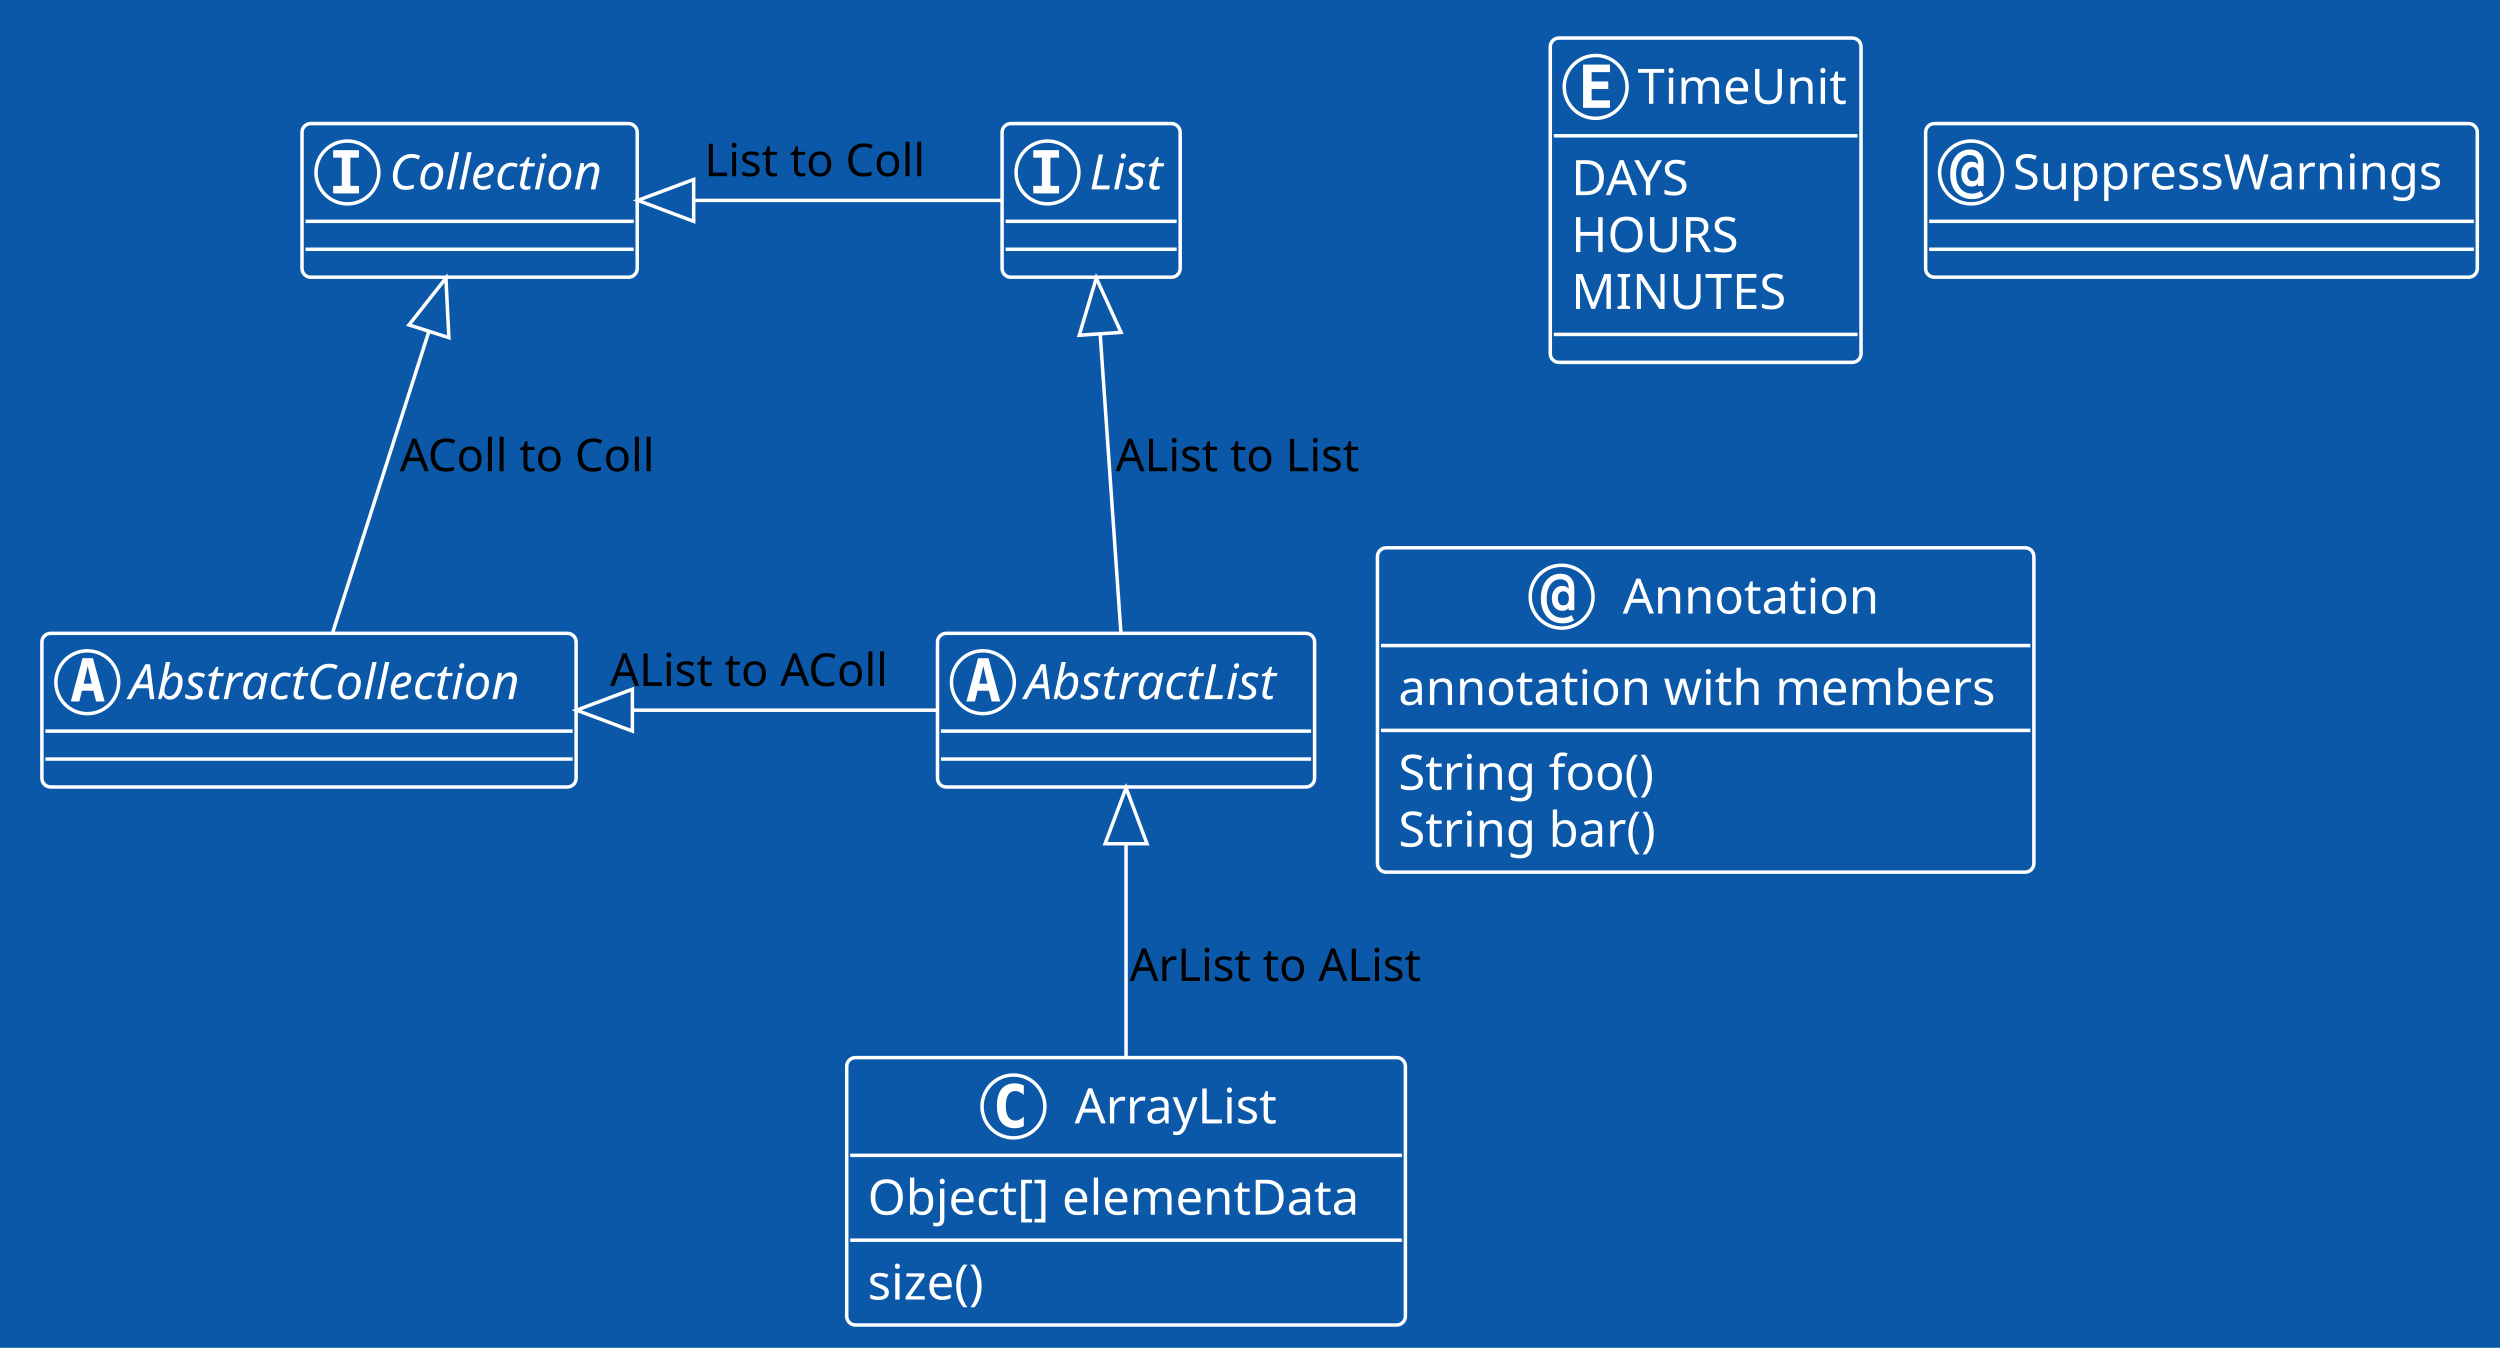
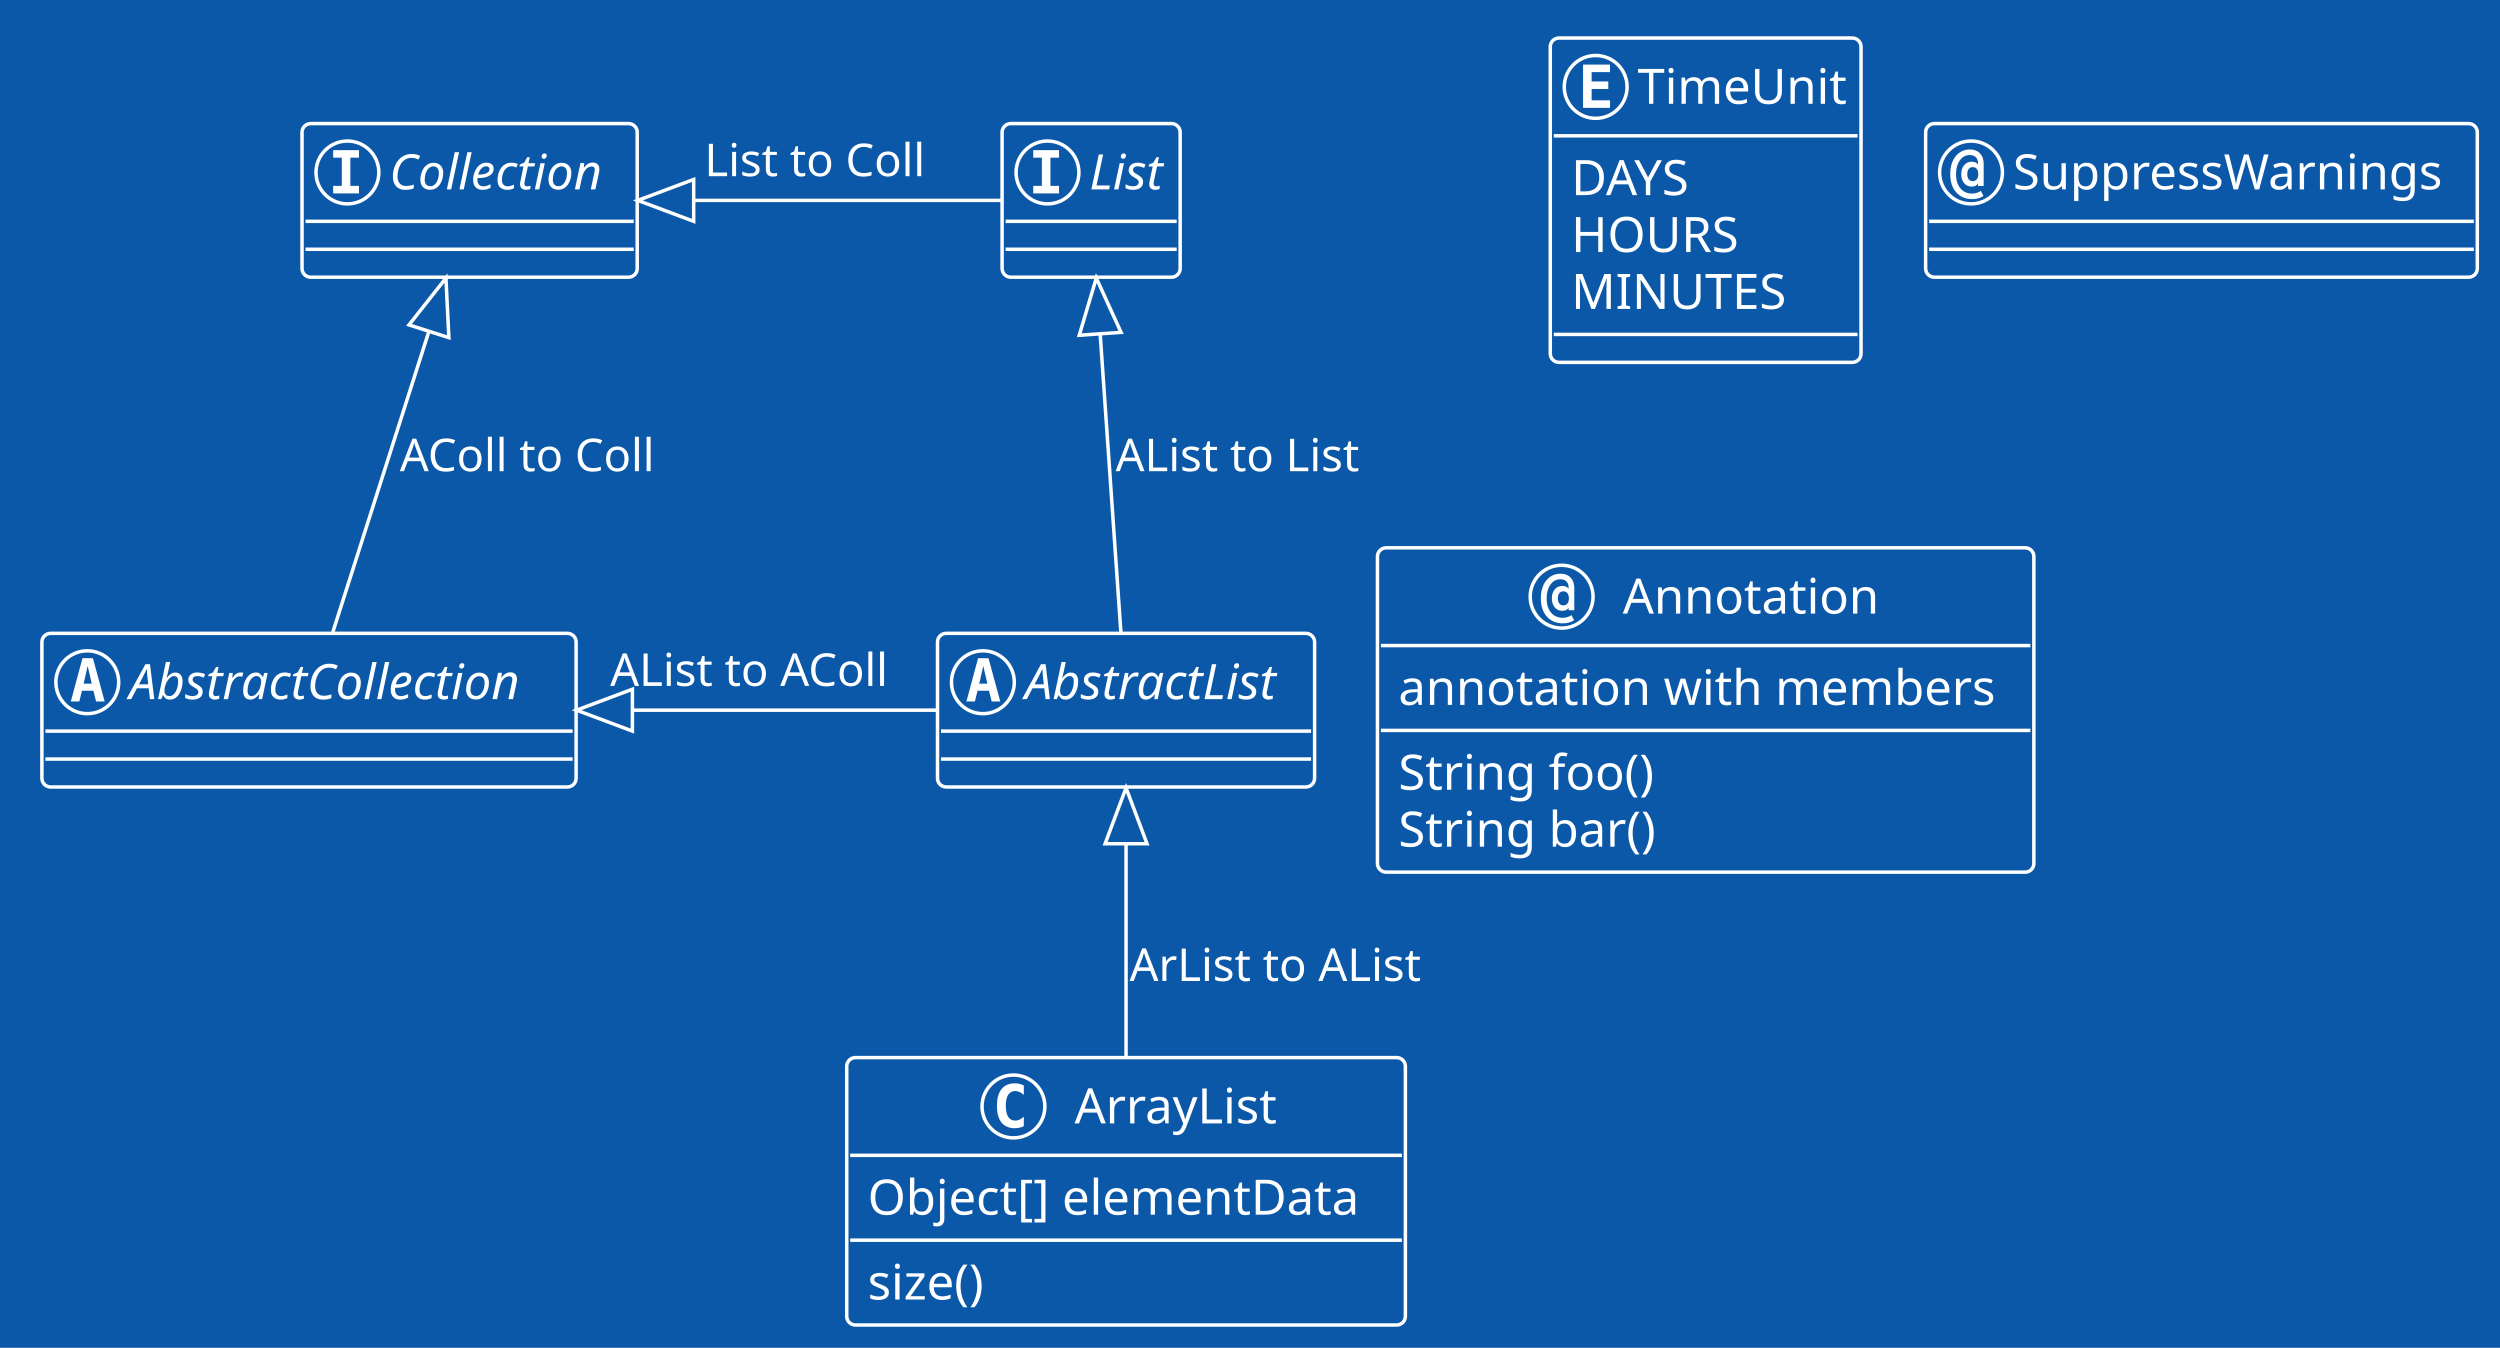
<svg xmlns="http://www.w3.org/2000/svg" contentStyleType="text/css" height="386px" preserveAspectRatio="none" style="width:716px;height:386px;background:#0B58A8;" version="1.1" viewBox="0 0 716 386" width="716px" zoomAndPan="magnify">
  <defs />
  <g>
    <rect fill="#0B58A8" height="386" style="stroke:none;stroke-width:1.0;" width="716" x="0" y="0" />
    <g id="elem_AbstractList">
      <rect codeLine="6" fill="#0B58A8" height="44" id="AbstractList" rx="2.5" ry="2.5" style="stroke:#FFFFFF;stroke-width:1.0;" width="108" x="268.5" y="181.391" />
      <ellipse cx="281.5" cy="195.391" fill="#0B58A8" rx="9" ry="9" style="stroke:#FFFFFF;stroke-width:1.0;" />
      <path d="M281.609,190.734 L280.453,195.812 L282.781,195.812 L281.609,190.734 Z M280.125,188.5 L283.109,188.5 L286.469,200.891 L284.016,200.891 L283.25,197.828 L279.969,197.828 L279.219,200.891 L276.781,200.891 L280.125,188.5 Z " fill="#FFFFFF" />
      <text fill="#FFFFFF" font-family="Verdana" font-size="14" font-style="italic" lengthAdjust="spacing" textLength="80" x="293.5" y="200.237">AbstractList</text>
      <line style="stroke:#FFFFFF;stroke-width:1.0;" x1="269.5" x2="375.5" y1="209.391" y2="209.391" />
      <line style="stroke:#FFFFFF;stroke-width:1.0;" x1="269.5" x2="375.5" y1="217.391" y2="217.391" />
    </g>
    <g id="elem_AbstractCollection">
      <rect codeLine="7" fill="#0B58A8" height="44" id="AbstractCollection" rx="2.5" ry="2.5" style="stroke:#FFFFFF;stroke-width:1.0;" width="153" x="12" y="181.391" />
      <ellipse cx="25" cy="195.391" fill="#0B58A8" rx="9" ry="9" style="stroke:#FFFFFF;stroke-width:1.0;" />
      <path d="M25.109,190.734 L23.953,195.812 L26.281,195.812 L25.109,190.734 Z M23.625,188.5 L26.609,188.5 L29.969,200.891 L27.516,200.891 L26.75,197.828 L23.469,197.828 L22.719,200.891 L20.281,200.891 L23.625,188.5 Z " fill="#FFFFFF" />
      <text fill="#FFFFFF" font-family="Verdana" font-size="14" font-style="italic" lengthAdjust="spacing" textLength="125" x="37" y="200.237">AbstractCollection</text>
      <line style="stroke:#FFFFFF;stroke-width:1.0;" x1="13" x2="164" y1="209.391" y2="209.391" />
      <line style="stroke:#FFFFFF;stroke-width:1.0;" x1="13" x2="164" y1="217.391" y2="217.391" />
    </g>
    <g id="elem_List">
      <rect codeLine="8" fill="#0B58A8" height="44" id="List" rx="2.5" ry="2.5" style="stroke:#FFFFFF;stroke-width:1.0;" width="51" x="287" y="35.391" />
      <ellipse cx="300" cy="49.391" fill="#0B58A8" rx="9" ry="9" style="stroke:#FFFFFF;stroke-width:1.0;" />
      <path d="M295.922,45.156 L295.922,43 L303.312,43 L303.312,45.156 L300.844,45.156 L300.844,53.234 L303.312,53.234 L303.312,55.391 L295.922,55.391 L295.922,53.234 L298.391,53.234 L298.391,45.156 L295.922,45.156 Z " fill="#FFFFFF" />
      <text fill="#FFFFFF" font-family="Verdana" font-size="14" font-style="italic" lengthAdjust="spacing" textLength="23" x="312" y="54.237">List</text>
      <line style="stroke:#FFFFFF;stroke-width:1.0;" x1="288" x2="337" y1="63.391" y2="63.391" />
      <line style="stroke:#FFFFFF;stroke-width:1.0;" x1="288" x2="337" y1="71.391" y2="71.391" />
    </g>
    <g id="elem_Collection">
      <rect codeLine="9" fill="#0B58A8" height="44" id="Collection" rx="2.5" ry="2.5" style="stroke:#FFFFFF;stroke-width:1.0;" width="96" x="86.5" y="35.391" />
      <ellipse cx="99.5" cy="49.391" fill="#0B58A8" rx="9" ry="9" style="stroke:#FFFFFF;stroke-width:1.0;" />
      <path d="M95.422,45.156 L95.422,43 L102.812,43 L102.812,45.156 L100.344,45.156 L100.344,53.234 L102.812,53.234 L102.812,55.391 L95.422,55.391 L95.422,53.234 L97.891,53.234 L97.891,45.156 L95.422,45.156 Z " fill="#FFFFFF" />
      <text fill="#FFFFFF" font-family="Verdana" font-size="14" font-style="italic" lengthAdjust="spacing" textLength="68" x="111.5" y="54.237">Collection</text>
      <line style="stroke:#FFFFFF;stroke-width:1.0;" x1="87.5" x2="181.5" y1="63.391" y2="63.391" />
      <line style="stroke:#FFFFFF;stroke-width:1.0;" x1="87.5" x2="181.5" y1="71.391" y2="71.391" />
    </g>
    <g id="elem_ArrayList">
      <rect codeLine="18" fill="#0B58A8" height="76.594" id="ArrayList" rx="2.5" ry="2.5" style="stroke:#FFFFFF;stroke-width:1.0;" width="160" x="242.5" y="302.891" />
      <ellipse cx="290.25" cy="316.891" fill="#0B58A8" rx="9" ry="9" style="stroke:#FFFFFF;stroke-width:1.0;" />
      <path d="M293.219,322.531 Q292.641,322.828 292,322.969 Q291.359,323.125 290.656,323.125 Q288.156,323.125 286.828,321.484 Q285.516,319.828 285.516,316.703 Q285.516,313.578 286.828,311.922 Q288.156,310.266 290.656,310.266 Q291.359,310.266 292,310.422 Q292.656,310.578 293.219,310.875 L293.219,313.594 Q292.594,313.016 292,312.75 Q291.406,312.469 290.781,312.469 Q289.438,312.469 288.75,313.547 Q288.062,314.609 288.062,316.703 Q288.062,318.797 288.75,319.875 Q289.438,320.938 290.781,320.938 Q291.406,320.938 292,320.672 Q292.594,320.391 293.219,319.812 L293.219,322.531 Z " fill="#FFFFFF" />
      <text fill="#FFFFFF" font-family="Verdana" font-size="14" lengthAdjust="spacing" textLength="57" x="307.75" y="321.737">ArrayList</text>
      <line style="stroke:#FFFFFF;stroke-width:1.0;" x1="243.5" x2="401.5" y1="330.891" y2="330.891" />
      <text fill="#FFFFFF" font-family="Verdana" font-size="14" lengthAdjust="spacing" textLength="148" x="248.5" y="347.886">Object[] elementData</text>
      <line style="stroke:#FFFFFF;stroke-width:1.0;" x1="243.5" x2="401.5" y1="355.188" y2="355.188" />
      <text fill="#FFFFFF" font-family="Verdana" font-size="14" lengthAdjust="spacing" textLength="38" x="248.5" y="372.183">size()</text>
    </g>
    <g id="elem_TimeUnit">
      <rect codeLine="23" fill="#0B58A8" height="92.891" id="TimeUnit" rx="2.5" ry="2.5" style="stroke:#FFFFFF;stroke-width:1.0;" width="89" x="444" y="10.891" />
      <ellipse cx="457" cy="24.891" fill="#0B58A8" rx="9" ry="9" style="stroke:#FFFFFF;stroke-width:1.0;" />
      <path d="M461.109,30.891 L453.391,30.891 L453.391,18.5 L461.109,18.5 L461.109,20.656 L455.844,20.656 L455.844,23.328 L460.609,23.328 L460.609,25.484 L455.844,25.484 L455.844,28.734 L461.109,28.734 L461.109,30.891 Z " fill="#FFFFFF" />
      <text fill="#FFFFFF" font-family="Verdana" font-size="14" lengthAdjust="spacing" textLength="61" x="469" y="29.737">TimeUnit</text>
      <line style="stroke:#FFFFFF;stroke-width:1.0;" x1="445" x2="532" y1="38.891" y2="38.891" />
      <text fill="#FFFFFF" font-family="Verdana" font-size="14" lengthAdjust="spacing" textLength="38" x="450" y="55.886">DAYS</text>
      <text fill="#FFFFFF" font-family="Verdana" font-size="14" lengthAdjust="spacing" textLength="50" x="450" y="72.183">HOURS</text>
      <text fill="#FFFFFF" font-family="Verdana" font-size="14" lengthAdjust="spacing" textLength="62" x="450" y="88.48">MINUTES</text>
      <line style="stroke:#FFFFFF;stroke-width:1.0;" x1="445" x2="532" y1="95.781" y2="95.781" />
    </g>
    <g id="elem_SuppressWarnings">
      <rect codeLine="29" fill="#0B58A8" height="44" id="SuppressWarnings" rx="2.5" ry="2.5" style="stroke:#FFFFFF;stroke-width:1.0;" width="158" x="551.5" y="35.391" />
      <ellipse cx="564.5" cy="49.391" fill="#0B58A8" rx="9" ry="9" style="stroke:#FFFFFF;stroke-width:1.0;" />
      <path d="M566.578,49.859 Q566.578,48.922 566.156,48.391 Q565.734,47.859 564.984,47.859 Q564.25,47.859 563.828,48.391 Q563.422,48.922 563.422,49.859 Q563.422,50.812 563.828,51.344 Q564.25,51.875 564.984,51.875 Q565.734,51.875 566.156,51.344 Q566.578,50.812 566.578,49.859 Z M568.125,53.266 L566.5,53.266 L566.5,52.594 Q566.172,53.031 565.75,53.234 Q565.328,53.438 564.719,53.438 Q563.359,53.438 562.531,52.469 Q561.703,51.484 561.703,49.859 Q561.703,48.266 562.531,47.297 Q563.359,46.312 564.719,46.312 Q565.312,46.312 565.766,46.516 Q566.219,46.719 566.5,47.109 L566.5,46.766 Q566.5,45.641 565.875,45.031 Q565.25,44.406 564.109,44.406 Q562.391,44.406 561.297,45.938 Q560.203,47.453 560.203,49.891 Q560.203,52.438 561.453,53.938 Q562.719,55.438 564.828,55.438 Q565.484,55.438 566.109,55.25 Q566.734,55.062 567.312,54.672 L568.078,56.125 Q567.406,56.578 566.609,56.797 Q565.812,57.031 564.906,57.031 Q562,57.031 560.266,55.094 Q558.547,53.172 558.547,49.891 Q558.547,46.672 560.094,44.75 Q561.656,42.812 564.219,42.812 Q566.016,42.812 567.062,43.906 Q568.125,45 568.125,46.875 L568.125,53.266 Z " fill="#FFFFFF" />
      <text fill="#FFFFFF" font-family="Verdana" font-size="14" lengthAdjust="spacing" textLength="130" x="576.5" y="54.237">SuppressWarnings</text>
      <line style="stroke:#FFFFFF;stroke-width:1.0;" x1="552.5" x2="708.5" y1="63.391" y2="63.391" />
      <line style="stroke:#FFFFFF;stroke-width:1.0;" x1="552.5" x2="708.5" y1="71.391" y2="71.391" />
    </g>
    <g id="elem_Annotation">
      <rect codeLine="31" fill="#0B58A8" height="92.891" id="Annotation" rx="2.5" ry="2.5" style="stroke:#FFFFFF;stroke-width:1.0;" width="188" x="394.5" y="156.891" />
      <ellipse cx="447.25" cy="170.891" fill="#0B58A8" rx="9" ry="9" style="stroke:#FFFFFF;stroke-width:1.0;" />
      <path d="M449.328,171.359 Q449.328,170.422 448.906,169.891 Q448.484,169.359 447.734,169.359 Q447,169.359 446.578,169.891 Q446.172,170.422 446.172,171.359 Q446.172,172.312 446.578,172.844 Q447,173.375 447.734,173.375 Q448.484,173.375 448.906,172.844 Q449.328,172.312 449.328,171.359 Z M450.875,174.766 L449.25,174.766 L449.25,174.094 Q448.922,174.531 448.5,174.734 Q448.078,174.938 447.469,174.938 Q446.109,174.938 445.281,173.969 Q444.453,172.984 444.453,171.359 Q444.453,169.766 445.281,168.797 Q446.109,167.812 447.469,167.812 Q448.062,167.812 448.516,168.016 Q448.969,168.219 449.25,168.609 L449.25,168.266 Q449.25,167.141 448.625,166.531 Q448,165.906 446.859,165.906 Q445.141,165.906 444.047,167.438 Q442.953,168.953 442.953,171.391 Q442.953,173.938 444.203,175.438 Q445.469,176.938 447.578,176.938 Q448.234,176.938 448.859,176.75 Q449.484,176.562 450.062,176.172 L450.828,177.625 Q450.156,178.078 449.359,178.297 Q448.562,178.531 447.656,178.531 Q444.75,178.531 443.016,176.594 Q441.297,174.672 441.297,171.391 Q441.297,168.172 442.844,166.25 Q444.406,164.312 446.969,164.312 Q448.766,164.312 449.812,165.406 Q450.875,166.5 450.875,168.375 L450.875,174.766 Z " fill="#FFFFFF" />
      <text fill="#FFFFFF" font-family="Verdana" font-size="14" lengthAdjust="spacing" textLength="75" x="464.75" y="175.737">Annotation</text>
      <line style="stroke:#FFFFFF;stroke-width:1.0;" x1="395.5" x2="581.5" y1="184.891" y2="184.891" />
      <text fill="#FFFFFF" font-family="Verdana" font-size="14" lengthAdjust="spacing" textLength="176" x="400.5" y="201.886">annotation with members</text>
      <line style="stroke:#FFFFFF;stroke-width:1.0;" x1="395.5" x2="581.5" y1="209.188" y2="209.188" />
      <text fill="#FFFFFF" font-family="Verdana" font-size="14" lengthAdjust="spacing" textLength="76" x="400.5" y="226.183">String foo()</text>
      <text fill="#FFFFFF" font-family="Verdana" font-size="14" lengthAdjust="spacing" textLength="76" x="400.5" y="242.48">String bar()</text>
    </g>
    <path d="M313.976,79.638 C315.866,106.864 319.125,153.788 321.018,181.056 " fill="none" style="stroke:#FFFFFF;stroke-width:1.0;" />
    <polygon fill="#0B58A8" points="313.976,79.638,309.098,96.016,321.07,95.184,313.976,79.638" style="stroke:#FFFFFF;stroke-width:1.0;" />
-     <text fill="#000000" font-family="Verdana" font-size="13" lengthAdjust="spacing" textLength="74" x="319.5" y="134.958">AList to List</text>
+     <text fill="#FFFFFF" font-family="Verdana" font-size="13" lengthAdjust="spacing" textLength="74" x="319.5" y="134.958">AList to List</text>
    <path d="M127.713,79.638 C119.016,106.864 104.026,153.788 95.315,181.056 " fill="none" style="stroke:#FFFFFF;stroke-width:1.0;" />
    <polygon fill="#0B58A8" points="127.713,79.638,117.128,93.054,128.559,96.705,127.713,79.638" style="stroke:#FFFFFF;stroke-width:1.0;" />
-     <text fill="#000000" font-family="Verdana" font-size="13" lengthAdjust="spacing" textLength="76" x="114.5" y="134.958">AColl to Coll</text>
+     <text fill="#FFFFFF" font-family="Verdana" font-size="13" lengthAdjust="spacing" textLength="76" x="114.5" y="134.958">AColl to Coll</text>
    <path d="M182.669,57.391 C216.234,57.391 259.691,57.391 286.836,57.391 " fill="none" style="stroke:#FFFFFF;stroke-width:1.0;" />
    <polygon fill="#0B58A8" points="182.669,57.391,198.669,63.391,198.669,51.391,182.669,57.391" style="stroke:#FFFFFF;stroke-width:1.0;" />
-     <text fill="#000000" font-family="Verdana" font-size="13" lengthAdjust="spacing" textLength="66" x="201.75" y="50.458">List to Coll</text>
+     <text fill="#FFFFFF" font-family="Verdana" font-size="13" lengthAdjust="spacing" textLength="66" x="201.75" y="50.458">List to Coll</text>
    <path d="M165.12,203.391 C198.843,203.391 237.666,203.391 268.315,203.391 " fill="none" style="stroke:#FFFFFF;stroke-width:1.0;" />
    <polygon fill="#0B58A8" points="165.12,203.391,181.12,209.391,181.12,197.391,165.12,203.391" style="stroke:#FFFFFF;stroke-width:1.0;" />
-     <text fill="#000000" font-family="Verdana" font-size="13" lengthAdjust="spacing" textLength="84" x="174.75" y="196.458">AList to AColl</text>
+     <text fill="#FFFFFF" font-family="Verdana" font-size="13" lengthAdjust="spacing" textLength="84" x="174.75" y="196.458">AList to AColl</text>
    <path d="M322.5,225.641 C322.5,246.26 322.5,277.994 322.5,302.868 " fill="none" style="stroke:#FFFFFF;stroke-width:1.0;" />
    <polygon fill="#0B58A8" points="322.5,225.641,316.5,241.641,328.5,241.641,322.5,225.641" style="stroke:#FFFFFF;stroke-width:1.0;" />
-     <text fill="#000000" font-family="Verdana" font-size="13" lengthAdjust="spacing" textLength="88" x="323.5" y="280.957">ArList to AList</text>
+     <text fill="#FFFFFF" font-family="Verdana" font-size="13" lengthAdjust="spacing" textLength="88" x="323.5" y="280.957">ArList to AList</text>
  </g>
</svg>
